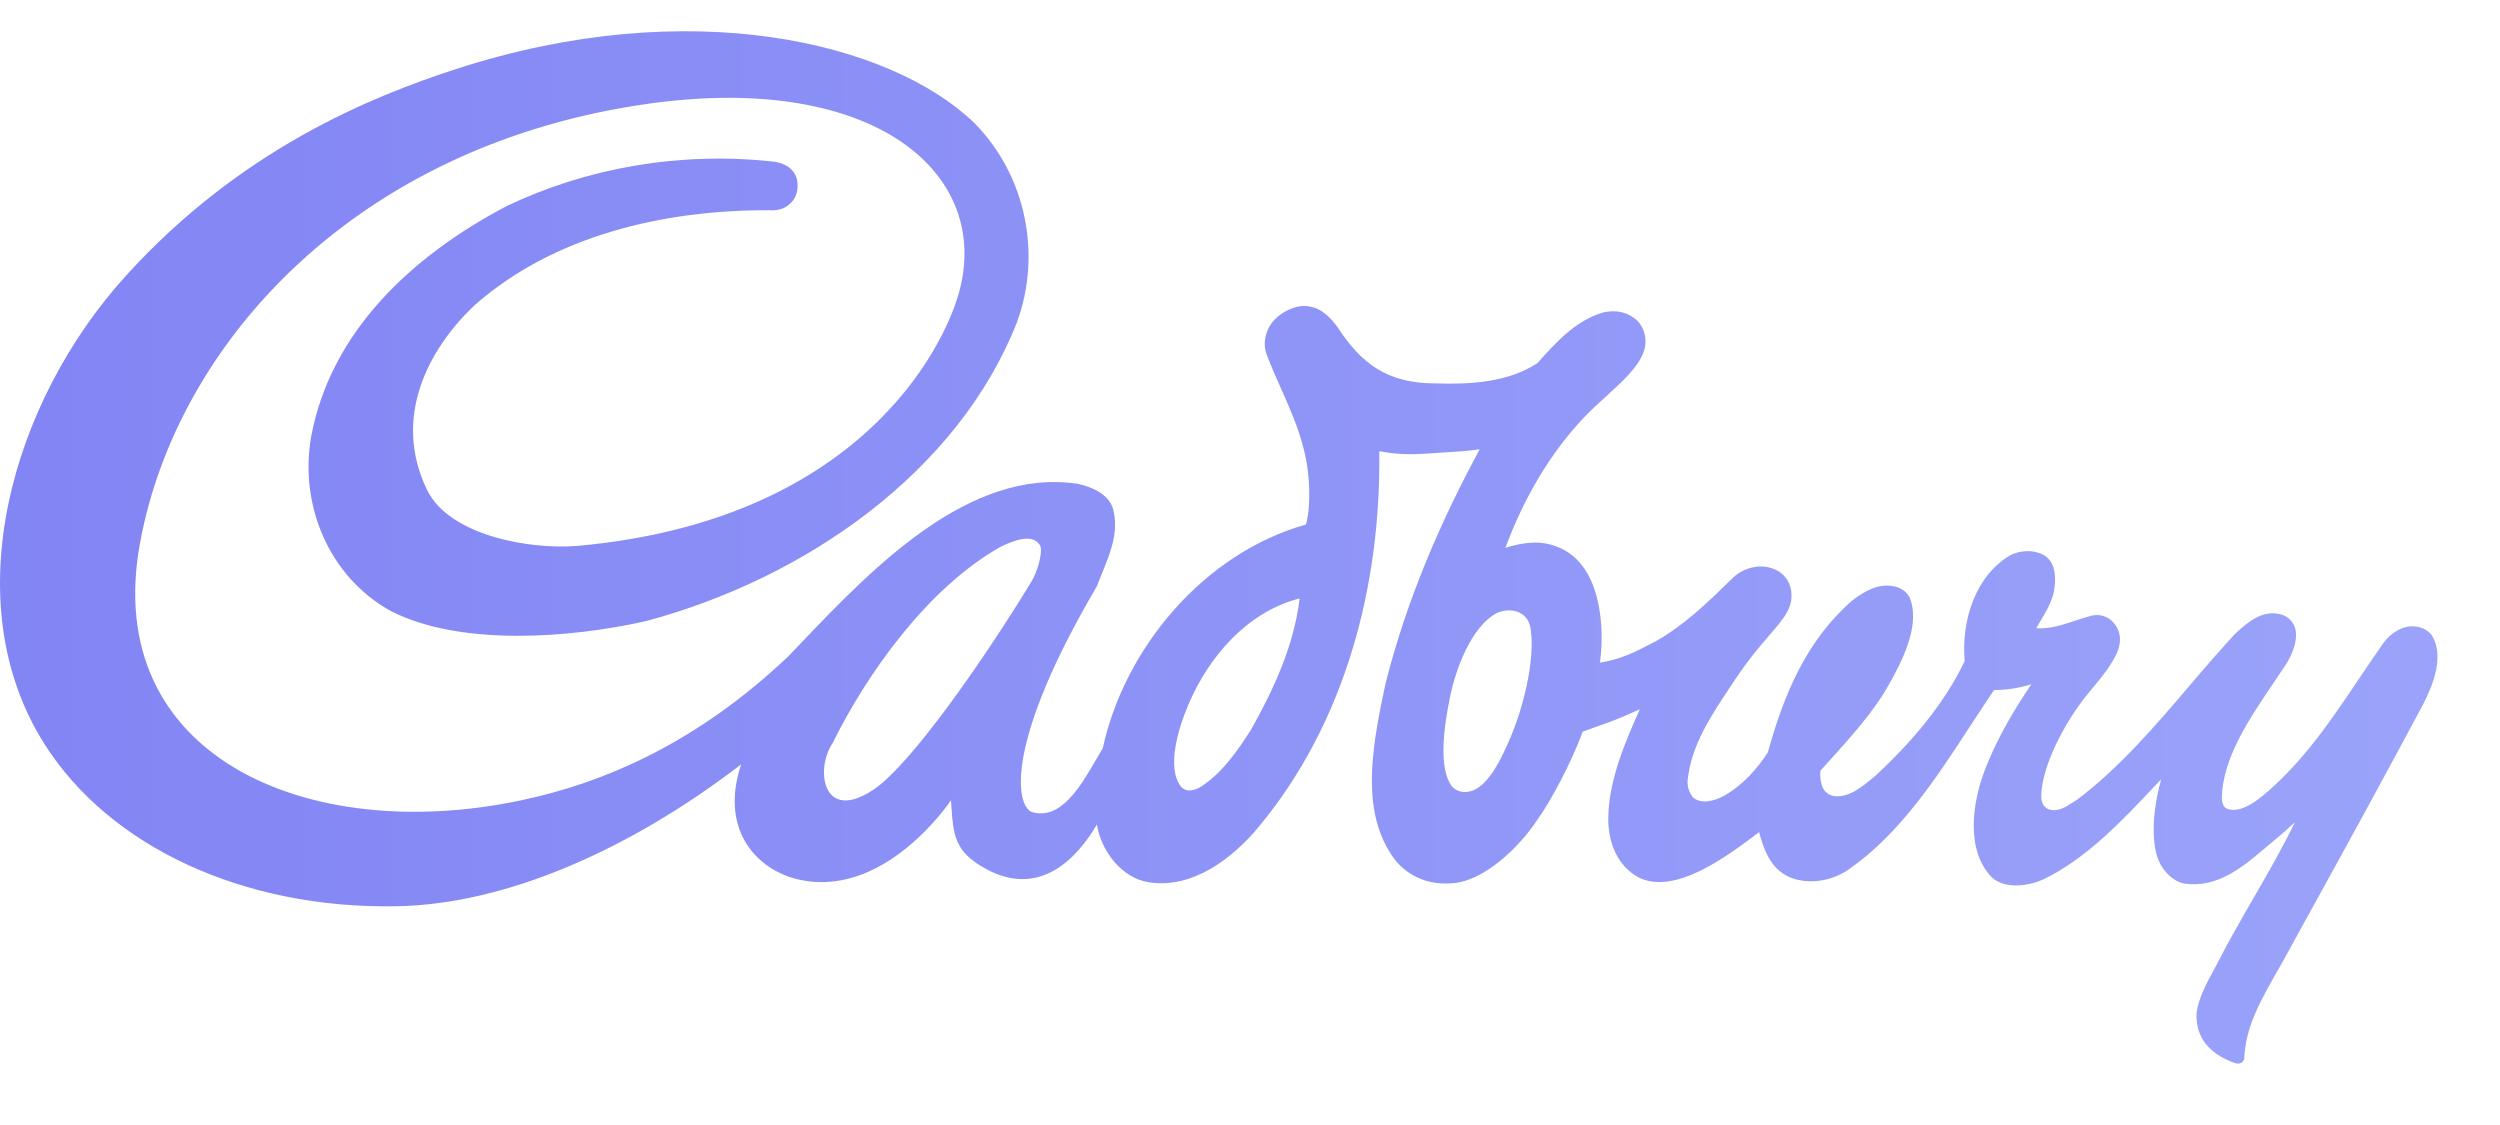
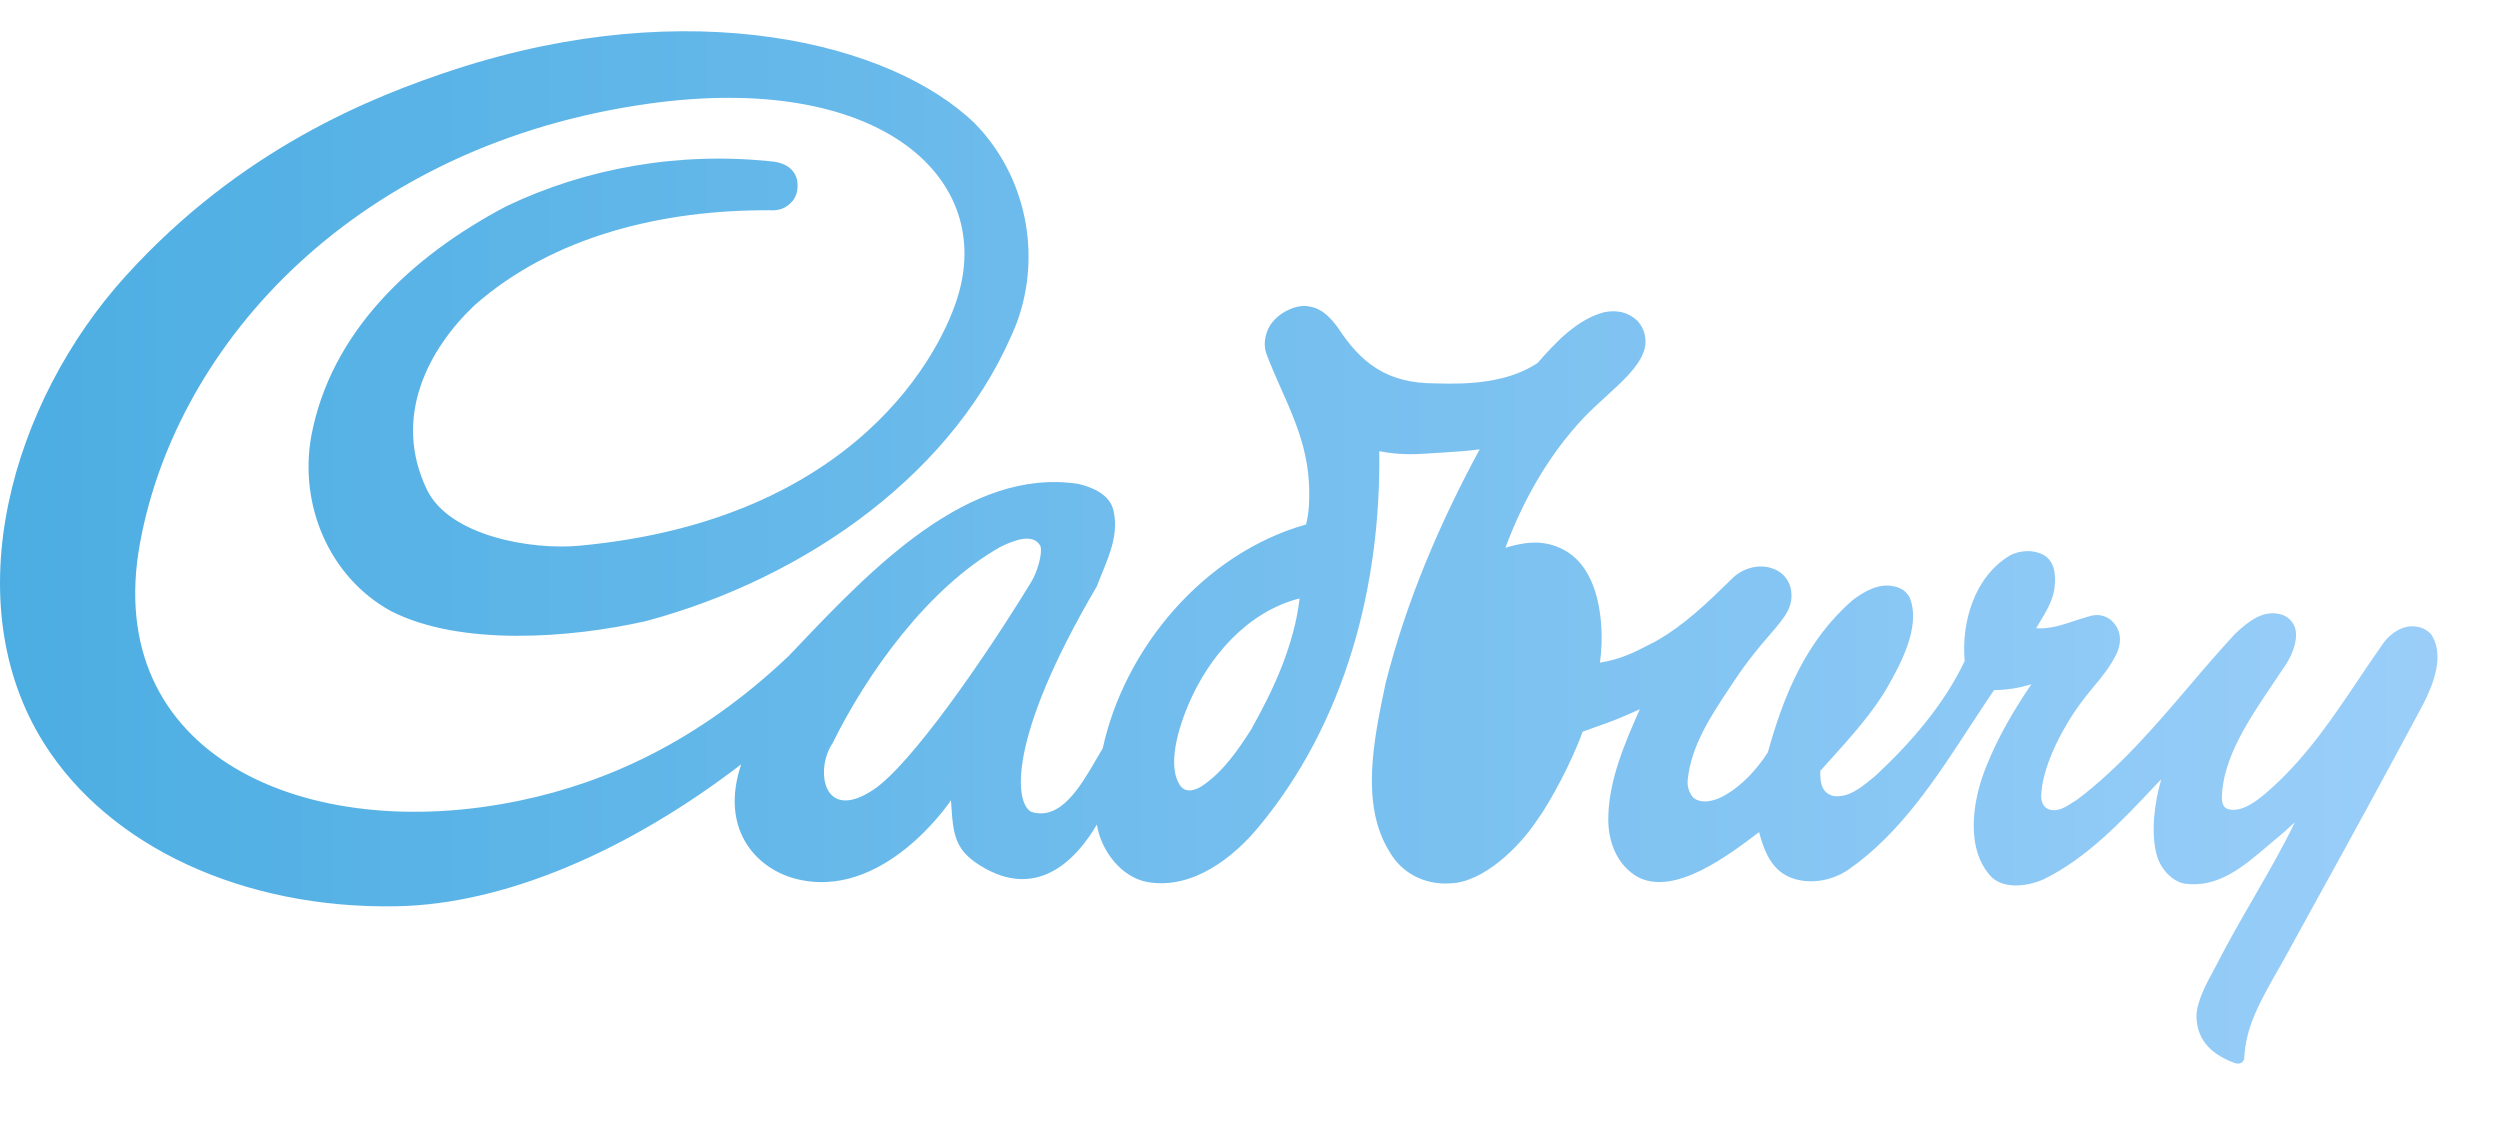
<svg xmlns="http://www.w3.org/2000/svg" width="80" height="36" fill="none">
-   <path fill="url(#a)" fill-opacity=".8" fill-rule="evenodd" d="M32.546 10.302c.79-2.16.292-4.674-1.352-6.352-2.67-2.593-9.11-4.18-16.617-1.735-2.706.882-6.872 2.56-10.543 6.604-3.673 4.04-5.49 10.423-2.622 14.972 2.09 3.314 6.39 5.296 11.265 5.21 3.531-.06 7.506-1.828 11.041-4.543-.68 2.025.42 3.296 1.704 3.653 2.844.768 5.01-2.503 5.01-2.503 0 .02.002.037.003.056.07 1.084.102 1.582 1.11 2.138 1.73.947 2.928-.344 3.555-1.417.126.816.779 1.717 1.667 1.848 1.402.22 2.686-.785 3.484-1.74 2.815-3.372 3.943-7.78 3.886-12.055.69.136 1.204.1 1.81.058l.265-.017c.408-.024.73-.047 1.138-.1-1.267 2.339-2.34 4.826-3.015 7.502l-.002.01c-.374 1.782-.808 3.849.13 5.362.394.688 1.123 1.071 1.952 1.014 1.048-.033 2.204-1.153 2.785-2.042.394-.532 1.107-1.863 1.444-2.81.152-.057.304-.111.456-.165a11.94 11.94 0 0 0 1.104-.434 8.26 8.26 0 0 0 .271-.121c-.467 1.043-.98 2.245-1.008 3.408-.033.806.272 1.603.978 1.98 1.167.57 2.845-.698 3.823-1.438l.023-.017c.133.5.321 1.04.786 1.34.55.35 1.428.312 2.092-.153 1.638-1.146 2.78-2.897 3.887-4.596.206-.314.41-.628.616-.935l.139-.201a4.042 4.042 0 0 0 1.193-.188c-.558.822-1.07 1.694-1.442 2.626-.464 1.136-.67 2.686.179 3.557.447.404 1.217.259 1.661.057 1.383-.678 2.5-1.866 3.533-2.963l.146-.155.078-.076c-.213.72-.343 1.728-.14 2.431.113.416.478.832.888.905 1.072.146 1.876-.54 2.67-1.219.139-.118.277-.236.417-.35.087-.07.18-.158.264-.235.07-.064.131-.122.177-.159-.382.795-.855 1.614-1.326 2.431-.397.688-.793 1.374-1.134 2.043a9.343 9.343 0 0 1-.124.232c-.226.415-.568 1.04-.563 1.505.007.639.349 1.17 1.21 1.487.163.06.272 0 .316-.119.046-1.037.467-1.787 1.233-3.12l1.006-1.83a507.217 507.217 0 0 0 3.48-6.391c.328-.63.72-1.612.251-2.269-.176-.182-.4-.255-.672-.239-.389.043-.71.314-.919.642-.245.349-.484.704-.723 1.06-.806 1.2-1.62 2.412-2.714 3.413-.422.39-.986.868-1.456.733-.116-.036-.195-.122-.202-.377.037-1.263.861-2.485 1.607-3.59.111-.165.22-.327.325-.486.266-.353.514-.882.424-1.305a.655.655 0 0 0-.427-.462c-.597-.188-1.082.217-1.506.611a53.73 53.73 0 0 0-1.44 1.641c-1.115 1.307-2.255 2.642-3.619 3.67a5.258 5.258 0 0 0-.133.084c-.24.155-.493.318-.778.217-.142-.06-.23-.202-.233-.41.02-.88.595-2.058 1.225-2.933.16-.222.316-.41.465-.59.279-.336.534-.643.741-1.081.152-.367.123-.738-.18-1.022a.71.71 0 0 0-.648-.155 7.147 7.147 0 0 0-.53.162c-.398.133-.798.266-1.234.238.042-.073.085-.145.128-.216.19-.316.375-.624.448-.996.06-.39.05-.846-.265-1.087-.309-.209-.756-.228-1.14-.036-1.134.667-1.569 2.12-1.459 3.385-.667 1.404-1.734 2.63-2.862 3.678l-.114.092c-.368.3-.75.61-1.221.549-.342-.086-.441-.368-.421-.807l.315-.35c.665-.738 1.377-1.528 1.842-2.345.421-.737 1.028-1.884.733-2.763-.053-.21-.269-.399-.533-.445-.491-.109-.945.158-1.32.439-1.481 1.28-2.208 3.029-2.715 4.87-.348.541-.82 1.067-1.409 1.394-.282.162-.716.277-.979.059a.75.75 0 0 1-.178-.575c.113-1.093.738-2.034 1.336-2.933l.156-.235c.439-.663.827-1.114 1.132-1.468.491-.57.765-.888.682-1.44a.87.87 0 0 0-.604-.686c-.384-.141-.895-.03-1.233.28l-.072.07c-.74.723-1.51 1.474-2.432 1.989l-.174.09c-.486.251-.935.483-1.6.587.056-.383.067-.78.044-1.15-.073-1.179-.485-2.417-1.78-2.662-.451-.086-.94.03-1.29.139.57-1.534 1.386-2.974 2.5-4.155.218-.232.466-.457.71-.68.515-.468 1.014-.923 1.196-1.389a.97.97 0 0 0-.193-1.054c-.29-.258-.63-.346-1.054-.262-.875.236-1.545.959-2.131 1.627-.932.611-2.112.69-3.274.65-1.556 0-2.379-.657-3.123-1.797-.208-.275-.477-.589-.868-.655-.4-.108-.894.152-1.123.388-.289.277-.414.73-.293 1.1.145.393.313.771.481 1.148.429.963.856 1.924.893 3.156.01.4 0 .79-.1 1.175-3.272.922-5.81 3.96-6.505 7.163-.07.113-.141.236-.216.366-.496.855-1.139 1.962-2.068 1.668-.52-.256-.819-2.265 2.095-7.217.055-.148.115-.296.176-.444.26-.64.526-1.293.35-2.008-.129-.498-.678-.726-1.129-.828-3.504-.532-6.615 2.734-8.947 5.182l-.316.331c-2.867 2.718-5.805 4.04-8.593 4.622-6.84 1.434-13.407-1.447-12.16-8.24 1.186-6.464 6.987-12.774 16.313-14.065 7.209-.998 10.96 2.248 9.89 6.064-.52 1.857-3.265 7.268-12.157 8.087-1.53.14-4.131-.31-4.857-1.78-1.134-2.332.05-4.529 1.518-5.917 2.507-2.213 6.024-3.059 9.445-3.038.276.015.525-.047.74-.308.13-.179.173-.367.139-.644-.086-.387-.394-.549-.73-.602-3.036-.34-6.036.206-8.576 1.424-3.047 1.602-5.626 4.03-6.247 7.37-.387 2.184.565 4.493 2.554 5.587 2.224 1.133 5.731.866 8.155.32 5.123-1.37 10-4.784 11.88-9.574ZM26.64 23.788c1.098-2.23 3.046-4.975 5.377-6.29l.008-.003c.307-.146 1.032-.492 1.272-.014.066.275-.122.853-.289 1.127-1.525 2.504-3.869 5.87-5.059 6.663-1.615 1.074-1.876-.64-1.31-1.483Zm11.407-1.283c.63-1.463 1.817-2.876 3.454-3.333l.087-.02c-.182 1.51-.826 2.901-1.558 4.203-.399.623-.873 1.32-1.526 1.77-.191.14-.526.277-.719.04-.467-.627-.069-1.894.262-2.66Zm9.866-2.896c-.851.438-1.336 1.856-1.502 2.642-.205.987-.395 2.333.056 2.924.104.1.24.172.405.168.676.014 1.147-1.027 1.412-1.625.444-.994.843-2.567.7-3.571-.054-.518-.55-.747-1.071-.538Z" clip-rule="evenodd" />
+   <path fill="url(#a)" fill-opacity=".8" fillRule="evenodd" d="M32.546 10.302c.79-2.16.292-4.674-1.352-6.352-2.67-2.593-9.11-4.18-16.617-1.735-2.706.882-6.872 2.56-10.543 6.604-3.673 4.04-5.49 10.423-2.622 14.972 2.09 3.314 6.39 5.296 11.265 5.21 3.531-.06 7.506-1.828 11.041-4.543-.68 2.025.42 3.296 1.704 3.653 2.844.768 5.01-2.503 5.01-2.503 0 .02.002.037.003.056.07 1.084.102 1.582 1.11 2.138 1.73.947 2.928-.344 3.555-1.417.126.816.779 1.717 1.667 1.848 1.402.22 2.686-.785 3.484-1.74 2.815-3.372 3.943-7.78 3.886-12.055.69.136 1.204.1 1.81.058l.265-.017c.408-.024.73-.047 1.138-.1-1.267 2.339-2.34 4.826-3.015 7.502l-.002.01c-.374 1.782-.808 3.849.13 5.362.394.688 1.123 1.071 1.952 1.014 1.048-.033 2.204-1.153 2.785-2.042.394-.532 1.107-1.863 1.444-2.81.152-.057.304-.111.456-.165a11.94 11.94 0 0 0 1.104-.434 8.26 8.26 0 0 0 .271-.121c-.467 1.043-.98 2.245-1.008 3.408-.033.806.272 1.603.978 1.98 1.167.57 2.845-.698 3.823-1.438l.023-.017c.133.5.321 1.04.786 1.34.55.35 1.428.312 2.092-.153 1.638-1.146 2.78-2.897 3.887-4.596.206-.314.41-.628.616-.935l.139-.201a4.042 4.042 0 0 0 1.193-.188c-.558.822-1.07 1.694-1.442 2.626-.464 1.136-.67 2.686.179 3.557.447.404 1.217.259 1.661.057 1.383-.678 2.5-1.866 3.533-2.963l.146-.155.078-.076c-.213.72-.343 1.728-.14 2.431.113.416.478.832.888.905 1.072.146 1.876-.54 2.67-1.219.139-.118.277-.236.417-.35.087-.07.18-.158.264-.235.07-.064.131-.122.177-.159-.382.795-.855 1.614-1.326 2.431-.397.688-.793 1.374-1.134 2.043a9.343 9.343 0 0 1-.124.232c-.226.415-.568 1.04-.563 1.505.007.639.349 1.17 1.21 1.487.163.06.272 0 .316-.119.046-1.037.467-1.787 1.233-3.12l1.006-1.83a507.217 507.217 0 0 0 3.48-6.391c.328-.63.72-1.612.251-2.269-.176-.182-.4-.255-.672-.239-.389.043-.71.314-.919.642-.245.349-.484.704-.723 1.06-.806 1.2-1.62 2.412-2.714 3.413-.422.39-.986.868-1.456.733-.116-.036-.195-.122-.202-.377.037-1.263.861-2.485 1.607-3.59.111-.165.22-.327.325-.486.266-.353.514-.882.424-1.305a.655.655 0 0 0-.427-.462c-.597-.188-1.082.217-1.506.611a53.73 53.73 0 0 0-1.44 1.641c-1.115 1.307-2.255 2.642-3.619 3.67a5.258 5.258 0 0 0-.133.084c-.24.155-.493.318-.778.217-.142-.06-.23-.202-.233-.41.02-.88.595-2.058 1.225-2.933.16-.222.316-.41.465-.59.279-.336.534-.643.741-1.081.152-.367.123-.738-.18-1.022a.71.71 0 0 0-.648-.155 7.147 7.147 0 0 0-.53.162c-.398.133-.798.266-1.234.238.042-.073.085-.145.128-.216.19-.316.375-.624.448-.996.06-.39.05-.846-.265-1.087-.309-.209-.756-.228-1.14-.036-1.134.667-1.569 2.12-1.459 3.385-.667 1.404-1.734 2.63-2.862 3.678l-.114.092c-.368.3-.75.61-1.221.549-.342-.086-.441-.368-.421-.807l.315-.35c.665-.738 1.377-1.528 1.842-2.345.421-.737 1.028-1.884.733-2.763-.053-.21-.269-.399-.533-.445-.491-.109-.945.158-1.32.439-1.481 1.28-2.208 3.029-2.715 4.87-.348.541-.82 1.067-1.409 1.394-.282.162-.716.277-.979.059a.75.75 0 0 1-.178-.575c.113-1.093.738-2.034 1.336-2.933l.156-.235c.439-.663.827-1.114 1.132-1.468.491-.57.765-.888.682-1.44a.87.87 0 0 0-.604-.686c-.384-.141-.895-.03-1.233.28l-.072.07c-.74.723-1.51 1.474-2.432 1.989l-.174.09c-.486.251-.935.483-1.6.587.056-.383.067-.78.044-1.15-.073-1.179-.485-2.417-1.78-2.662-.451-.086-.94.03-1.29.139.57-1.534 1.386-2.974 2.5-4.155.218-.232.466-.457.71-.68.515-.468 1.014-.923 1.196-1.389a.97.97 0 0 0-.193-1.054c-.29-.258-.63-.346-1.054-.262-.875.236-1.545.959-2.131 1.627-.932.611-2.112.69-3.274.65-1.556 0-2.379-.657-3.123-1.797-.208-.275-.477-.589-.868-.655-.4-.108-.894.152-1.123.388-.289.277-.414.73-.293 1.1.145.393.313.771.481 1.148.429.963.856 1.924.893 3.156.01.4 0 .79-.1 1.175-3.272.922-5.81 3.96-6.505 7.163-.07.113-.141.236-.216.366-.496.855-1.139 1.962-2.068 1.668-.52-.256-.819-2.265 2.095-7.217.055-.148.115-.296.176-.444.26-.64.526-1.293.35-2.008-.129-.498-.678-.726-1.129-.828-3.504-.532-6.615 2.734-8.947 5.182l-.316.331c-2.867 2.718-5.805 4.04-8.593 4.622-6.84 1.434-13.407-1.447-12.16-8.24 1.186-6.464 6.987-12.774 16.313-14.065 7.209-.998 10.96 2.248 9.89 6.064-.52 1.857-3.265 7.268-12.157 8.087-1.53.14-4.131-.31-4.857-1.78-1.134-2.332.05-4.529 1.518-5.917 2.507-2.213 6.024-3.059 9.445-3.038.276.015.525-.047.74-.308.13-.179.173-.367.139-.644-.086-.387-.394-.549-.73-.602-3.036-.34-6.036.206-8.576 1.424-3.047 1.602-5.626 4.03-6.247 7.37-.387 2.184.565 4.493 2.554 5.587 2.224 1.133 5.731.866 8.155.32 5.123-1.37 10-4.784 11.88-9.574ZM26.64 23.788c1.098-2.23 3.046-4.975 5.377-6.29l.008-.003c.307-.146 1.032-.492 1.272-.014.066.275-.122.853-.289 1.127-1.525 2.504-3.869 5.87-5.059 6.663-1.615 1.074-1.876-.64-1.31-1.483Zm11.407-1.283c.63-1.463 1.817-2.876 3.454-3.333l.087-.02c-.182 1.51-.826 2.901-1.558 4.203-.399.623-.873 1.32-1.526 1.77-.191.14-.526.277-.719.04-.467-.627-.069-1.894.262-2.66Zm9.866-2.896c-.851.438-1.336 1.856-1.502 2.642-.205.987-.395 2.333.056 2.924.104.1.24.172.405.168.676.014 1.147-1.027 1.412-1.625.444-.994.843-2.567.7-3.571-.054-.518-.55-.747-1.071-.538Z" clipRule="evenodd" />
  <defs>
    <linearGradient id="a" x1="0" x2="78" y1="17.518" y2="17.518" gradientUnits="userSpaceOnUse">
-       <stop stop-color="#6366F1" />
-       <stop offset="1" stop-color="#818CF8" />
+       <stop stop-color="#1F99DB" />
+       <stop offset="1" stop-color="#81C2F8" />
    </linearGradient>
  </defs>
</svg>
